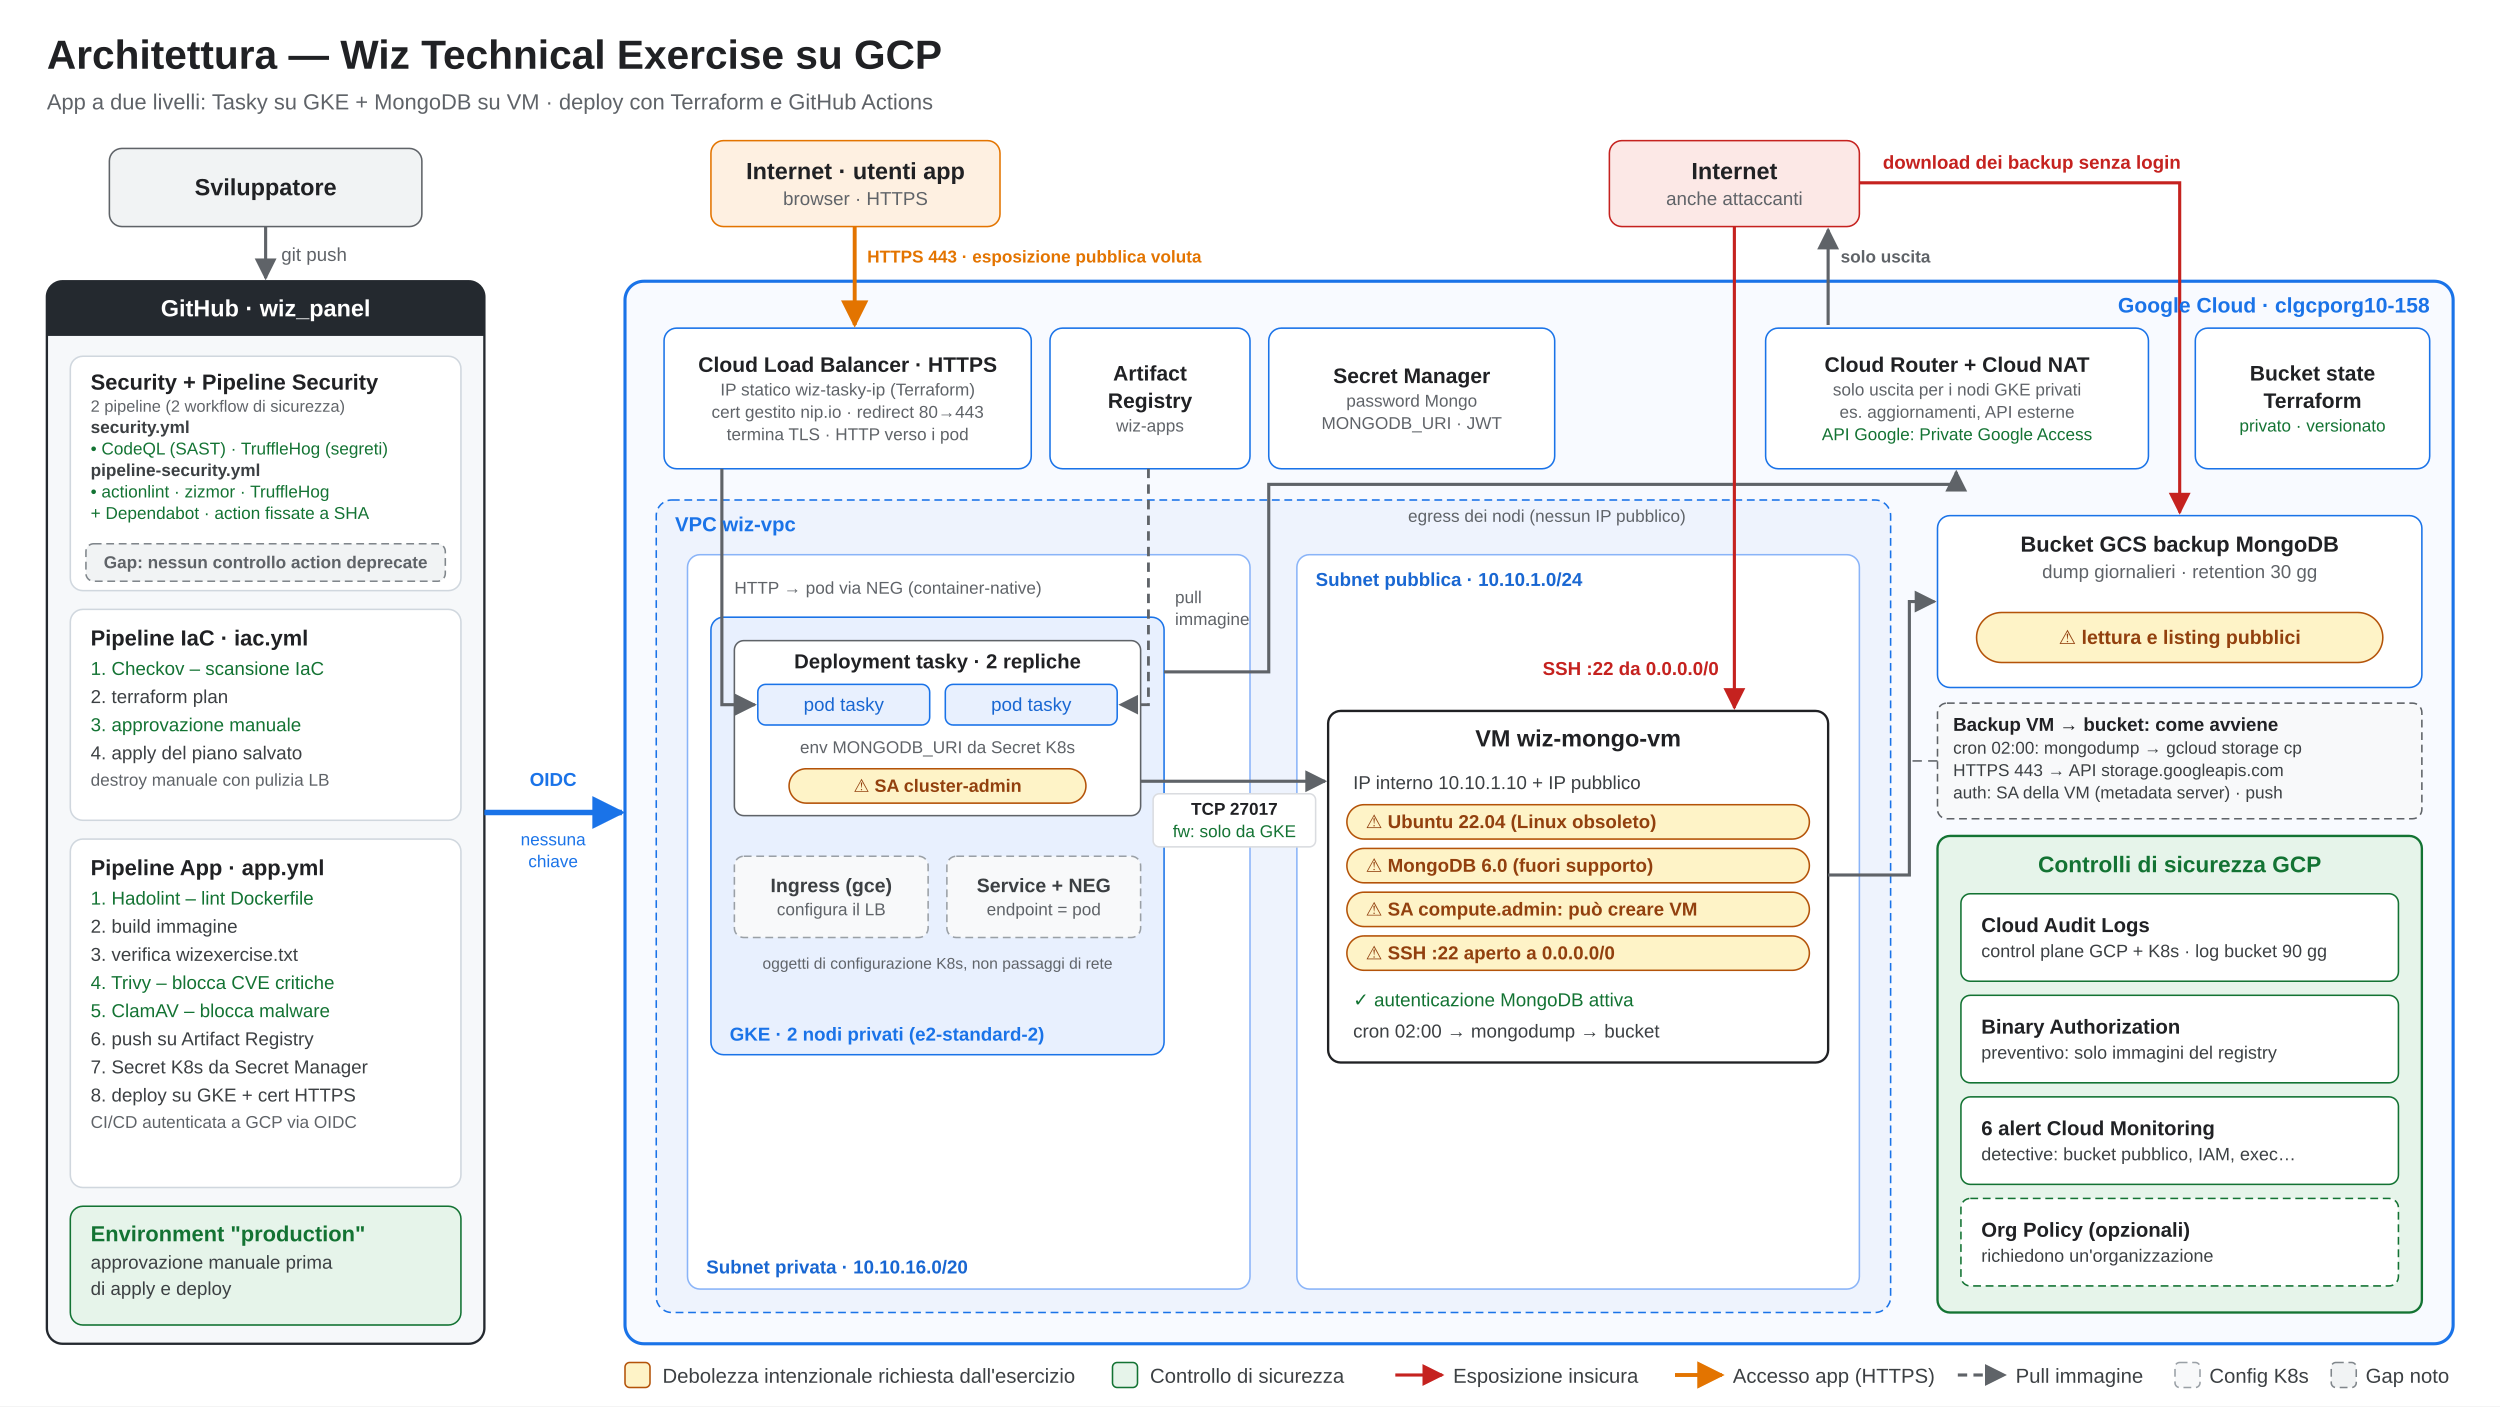
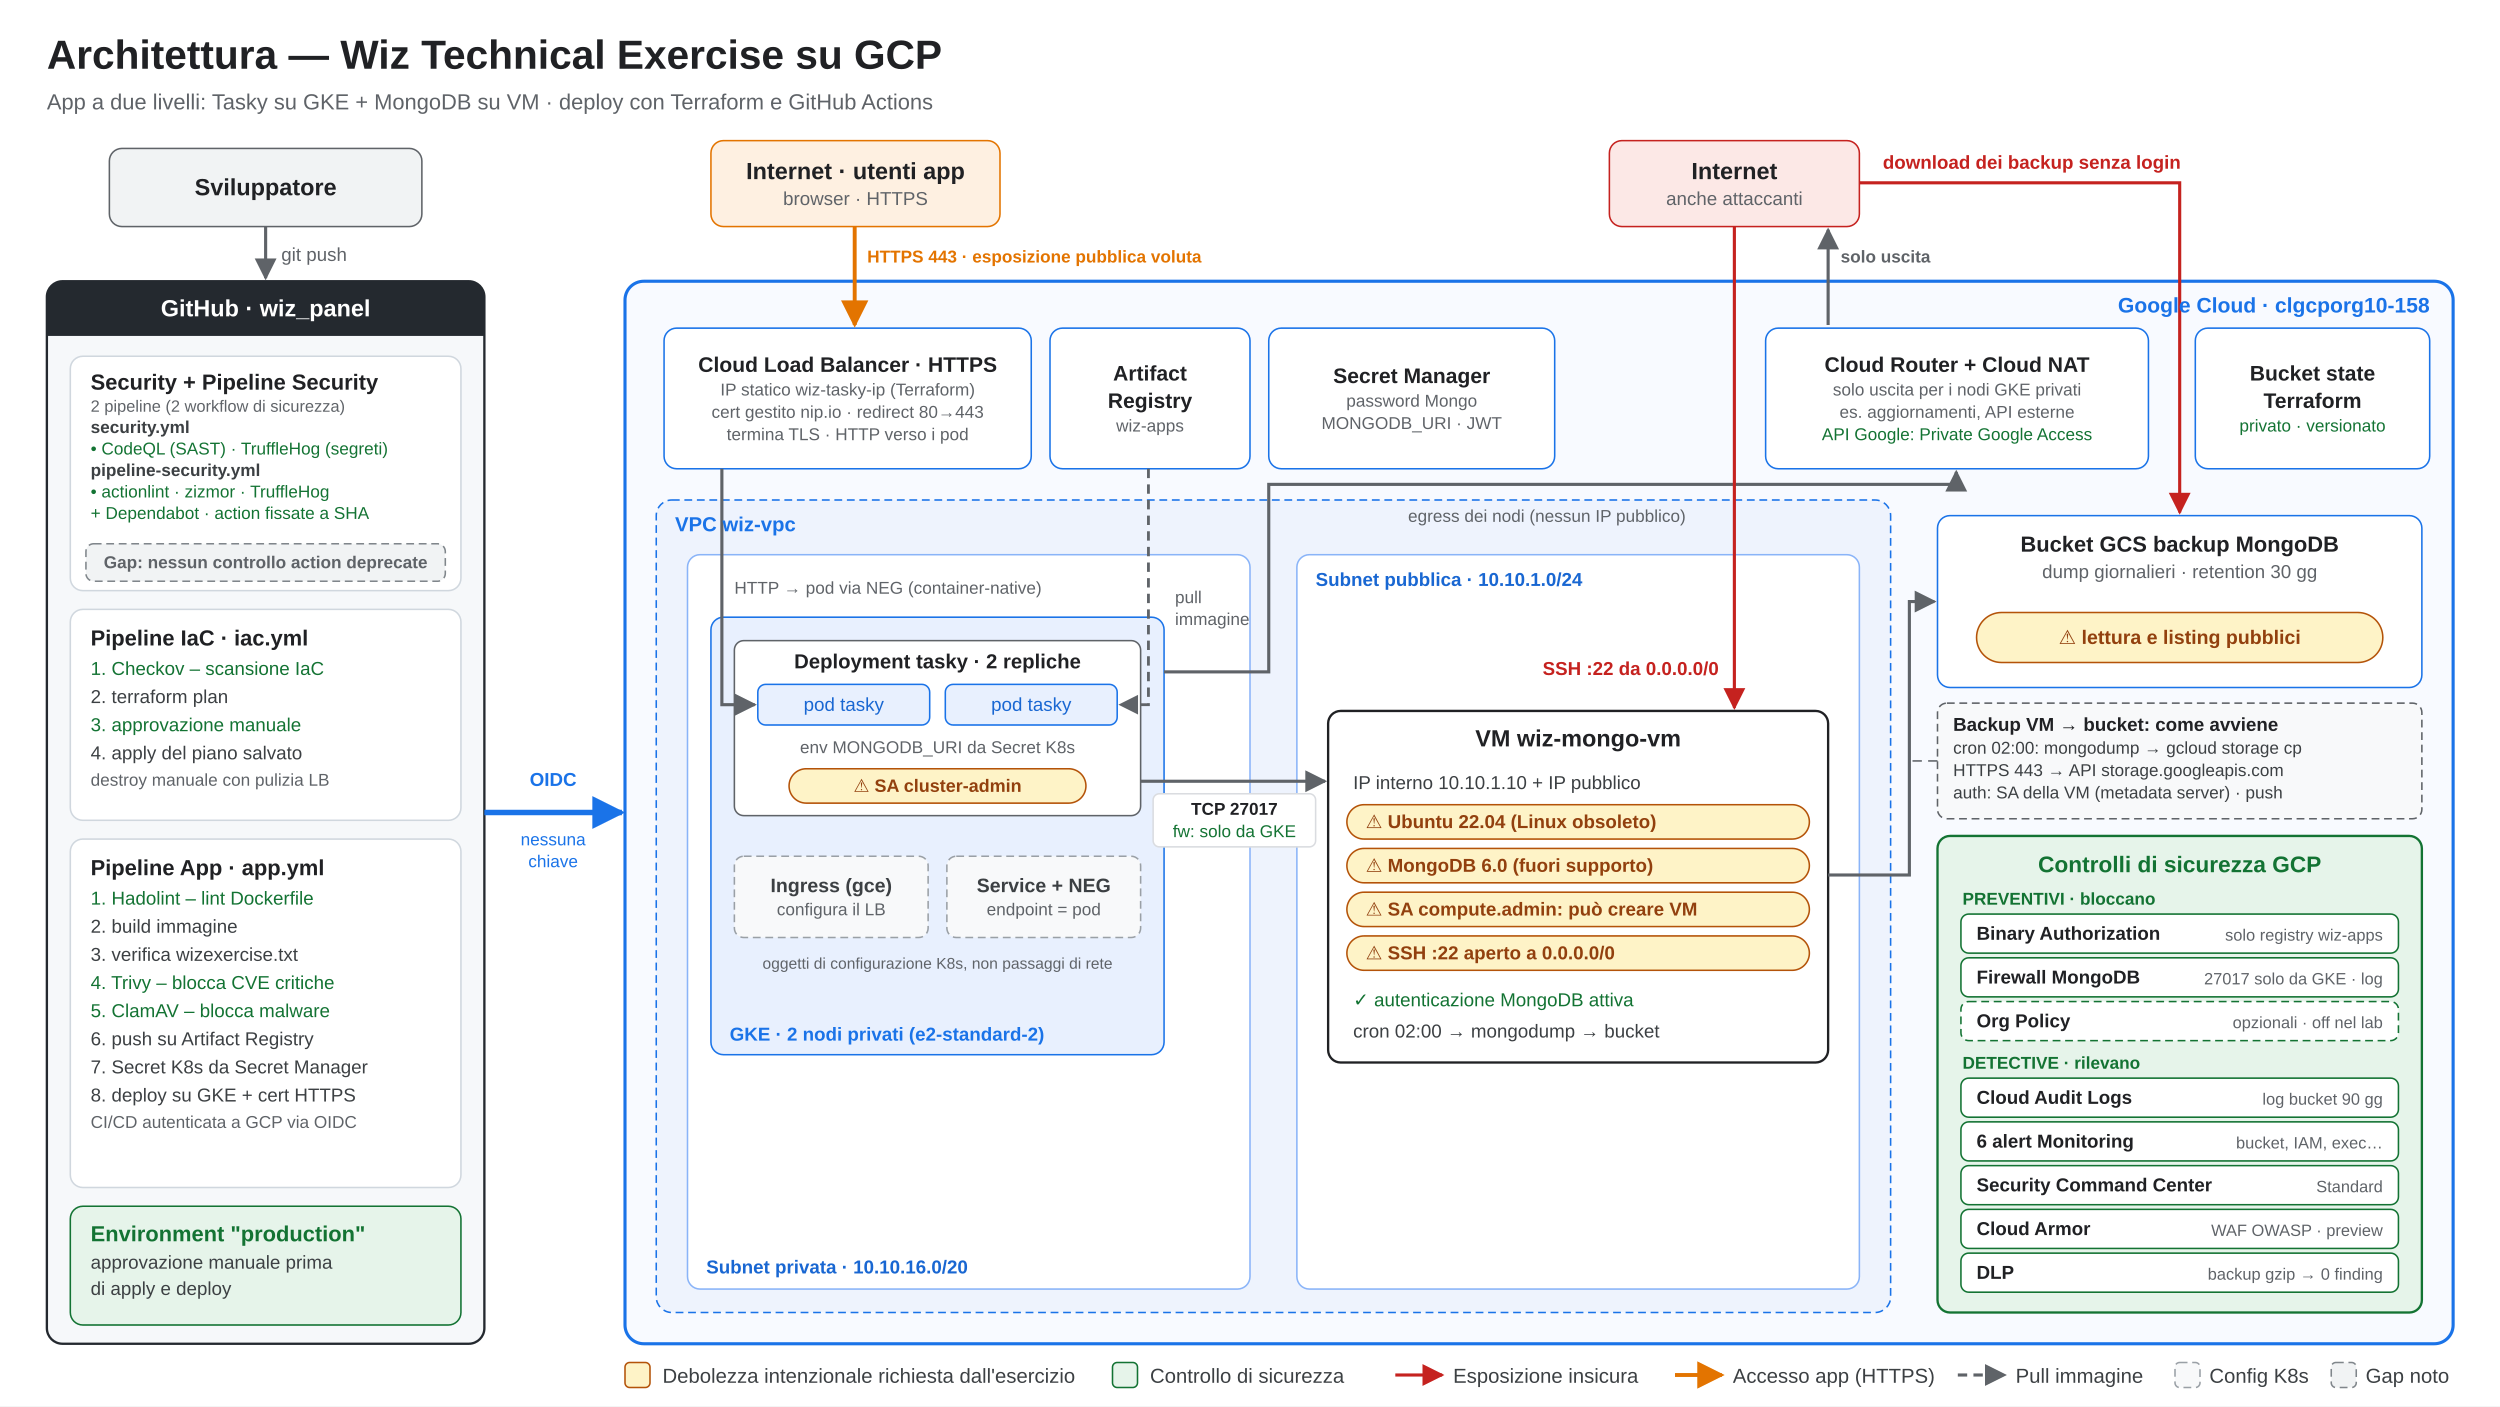
<svg xmlns="http://www.w3.org/2000/svg" viewBox="0 0 1600 900" width="1600" height="900" font-family="Segoe UI, Arial, sans-serif">
  <defs>
    <marker id="arr" viewBox="0 0 10 10" refX="9" refY="5" markerWidth="7" markerHeight="7" orient="auto-start-reverse">
      <path d="M0,0 L10,5 L0,10 z" fill="#5F6368" />
    </marker>
    <marker id="arrRed" viewBox="0 0 10 10" refX="9" refY="5" markerWidth="7" markerHeight="7" orient="auto-start-reverse">
      <path d="M0,0 L10,5 L0,10 z" fill="#C5221F" />
    </marker>
    <marker id="arrBlue" viewBox="0 0 10 10" refX="9" refY="5" markerWidth="6" markerHeight="6" orient="auto-start-reverse">
      <path d="M0,0 L10,5 L0,10 z" fill="#1A73E8" />
    </marker>
    <marker id="arrOrg" viewBox="0 0 10 10" refX="9" refY="5" markerWidth="7" markerHeight="7" orient="auto-start-reverse">
      <path d="M0,0 L10,5 L0,10 z" fill="#E37400" />
    </marker>
  </defs>
  <rect x="0" y="0" width="1600" height="900" fill="#FFFFFF" />
  <rect x="70" y="95" width="200" height="50" rx="8" fill="#F1F3F4" stroke="#5F6368" stroke-width="1" />
  <text x="170" y="124.95" font-size="15" font-weight="700" fill="#202124" text-anchor="middle">Sviluppatore</text>
  <rect x="455" y="90" width="185" height="55" rx="8" fill="#FEF0E1" stroke="#E37400" stroke-width="1" />
  <text x="547.5" y="114.65" font-size="15" font-weight="700" fill="#202124" text-anchor="middle">Internet · utenti app</text>
  <text x="547.5" y="131.21" font-size="12" fill="#5F6368" text-anchor="middle">browser · HTTPS</text>
  <rect x="1030" y="90" width="160" height="55" rx="8" fill="#FCE8E6" stroke="#C5221F" stroke-width="1" />
  <text x="1110" y="114.65" font-size="15" font-weight="700" fill="#202124" text-anchor="middle">Internet</text>
  <text x="1110" y="131.21" font-size="12" fill="#5F6368" text-anchor="middle">anche attaccanti</text>
  <rect x="30" y="180" width="280" height="680" rx="10" fill="#F6F8FA" stroke="#24292F" stroke-width="1.5" />
  <path d="M40,180 H300 A10,10 0 0 1 310,190 V215 H30 V190 A10,10 0 0 1 40,180 Z" fill="#24292F" />
  <text x="170" y="202.45" font-size="15" font-weight="700" fill="#FFFFFF" text-anchor="middle">GitHub · wiz_panel</text>
  <rect x="45" y="228" width="250" height="150" rx="8" fill="#FFFFFF" stroke="#D0D7DE" stroke-width="1" />
  <text x="58" y="249.37" font-size="14" font-weight="700" fill="#202124">Security + Pipeline Security</text>
  <text x="58" y="263.53" font-size="10.5" fill="#5F6368">2 pipeline (2 workflow di sicurezza)</text>
  <text x="58" y="277.13" font-size="11" font-weight="700" fill="#3C4043">security.yml</text>
  <text x="58" y="290.88" font-size="11" fill="#137333">• CodeQL (SAST) · TruffleHog (segreti)</text>
  <text x="58" y="304.63" font-size="11" font-weight="700" fill="#3C4043">pipeline-security.yml</text>
  <text x="58" y="318.38" font-size="11" fill="#137333">• actionlint · zizmor · TruffleHog</text>
  <text x="58" y="332.13" font-size="11" fill="#137333">+ Dependabot · action fissate a SHA</text>
  <rect x="55" y="348" width="230" height="24" rx="5" fill="#F1F3F4" stroke="#80868B" stroke-width="1" stroke-dasharray="5 3" />
  <text x="170" y="363.63" font-size="11" font-weight="700" fill="#5F6368" text-anchor="middle">Gap: nessun controllo action deprecate</text>
  <rect x="45" y="390" width="250" height="135" rx="8" fill="#FFFFFF" stroke="#D0D7DE" stroke-width="1" />
  <text x="58" y="413.12" font-size="14" font-weight="700" fill="#202124">Pipeline IaC · iac.yml</text>
  <text x="58" y="431.96" font-size="12" fill="#137333">1. Checkov – scansione IaC</text>
  <text x="58" y="449.96" font-size="12" fill="#3C4043">2. terraform plan</text>
  <text x="58" y="467.96" font-size="12" fill="#137333">3. approvazione manuale</text>
  <text x="58" y="485.96" font-size="12" fill="#3C4043">4. apply del piano salvato</text>
  <text x="58" y="502.88" font-size="11" fill="#5F6368">destroy manuale con pulizia LB</text>
  <rect x="45" y="537" width="250" height="223" rx="8" fill="#FFFFFF" stroke="#D0D7DE" stroke-width="1" />
  <text x="58" y="560.12" font-size="14" font-weight="700" fill="#202124">Pipeline App · app.yml</text>
  <text x="58" y="578.96" font-size="12" fill="#137333">1. Hadolint – lint Dockerfile</text>
  <text x="58" y="596.96" font-size="12" fill="#3C4043">2. build immagine</text>
  <text x="58" y="614.96" font-size="12" fill="#3C4043">3. verifica wizexercise.txt</text>
  <text x="58" y="632.96" font-size="12" fill="#137333">4. Trivy – blocca CVE critiche</text>
  <text x="58" y="650.96" font-size="12" fill="#137333">5. ClamAV – blocca malware</text>
  <text x="58" y="668.96" font-size="12" fill="#3C4043">6. push su Artifact Registry</text>
  <text x="58" y="686.96" font-size="12" fill="#3C4043">7. Secret K8s da Secret Manager</text>
  <text x="58" y="704.96" font-size="12" fill="#3C4043">8. deploy su GKE + cert HTTPS</text>
  <text x="58" y="721.88" font-size="11" fill="#5F6368">CI/CD autenticata a GCP via OIDC</text>
  <rect x="45" y="772" width="250" height="76" rx="8" fill="#E6F4EA" stroke="#137333" stroke-width="1" />
  <text x="58" y="794.42" font-size="14" font-weight="700" fill="#137333">Environment "production"</text>
  <text x="58" y="811.96" font-size="12" fill="#3C4043">approvazione manuale prima</text>
  <text x="58" y="828.76" font-size="12" fill="#3C4043">di apply e deploy</text>
  <rect x="400" y="180" width="1170" height="680" rx="12" fill="#F8FAFF" stroke="#1A73E8" stroke-width="2" />
  <rect x="425" y="210" width="235" height="90" rx="8" fill="#FFFFFF" stroke="#1A73E8" stroke-width="1" />
  <text x="542.5" y="238.01" font-size="13.5" font-weight="700" fill="#202124" text-anchor="middle">Cloud Load Balancer · HTTPS</text>
  <text x="542.5" y="253.11" font-size="11" fill="#5F6368" text-anchor="middle">IP statico wiz-tasky-ip (Terraform)</text>
  <text x="542.5" y="267.41" font-size="11" fill="#5F6368" text-anchor="middle">cert gestito nip.io · redirect 80→443</text>
  <text x="542.5" y="281.71" font-size="11" fill="#5F6368" text-anchor="middle">termina TLS · HTTP verso i pod</text>
  <rect x="672" y="210" width="128" height="90" rx="8" fill="#FFFFFF" stroke="#1A73E8" stroke-width="1" />
  <text x="736" y="243.53" font-size="13.5" font-weight="700" fill="#202124" text-anchor="middle">Artifact</text>
  <text x="736" y="261.08" font-size="13.5" font-weight="700" fill="#202124" text-anchor="middle">Registry</text>
  <text x="736" y="276.18" font-size="11" fill="#5F6368" text-anchor="middle">wiz-apps</text>
  <rect x="812" y="210" width="183" height="90" rx="8" fill="#FFFFFF" stroke="#1A73E8" stroke-width="1" />
  <text x="903.5" y="245.16" font-size="13.5" font-weight="700" fill="#202124" text-anchor="middle">Secret Manager</text>
  <text x="903.5" y="260.26" font-size="11" fill="#5F6368" text-anchor="middle">password Mongo</text>
  <text x="903.5" y="274.56" font-size="11" fill="#5F6368" text-anchor="middle">MONGODB_URI · JWT</text>
  <rect x="1130" y="210" width="245" height="90" rx="8" fill="#FFFFFF" stroke="#1A73E8" stroke-width="1" />
  <text x="1252.5" y="238.01" font-size="13.5" font-weight="700" fill="#202124" text-anchor="middle">Cloud Router + Cloud NAT</text>
  <text x="1252.5" y="253.11" font-size="11" fill="#5F6368" text-anchor="middle">solo uscita per i nodi GKE privati</text>
  <text x="1252.5" y="267.41" font-size="11" fill="#5F6368" text-anchor="middle">es. aggiornamenti, API esterne</text>
  <text x="1252.5" y="281.71" font-size="11" fill="#137333" text-anchor="middle">API Google: Private Google Access</text>
  <rect x="1405" y="210" width="150" height="90" rx="8" fill="#FFFFFF" stroke="#1A73E8" stroke-width="1" />
  <text x="1480" y="243.53" font-size="13.5" font-weight="700" fill="#202124" text-anchor="middle">Bucket state</text>
  <text x="1480" y="261.08" font-size="13.5" font-weight="700" fill="#202124" text-anchor="middle">Terraform</text>
  <text x="1480" y="276.18" font-size="11" fill="#137333" text-anchor="middle">privato · versionato</text>
  <rect x="420" y="320" width="790" height="520" rx="10" fill="#EEF3FD" stroke="#1A73E8" stroke-width="1" stroke-dasharray="5 3" />
  <rect x="440" y="355" width="360" height="470" rx="8" fill="#FFFFFF" stroke="#8AB4F8" stroke-width="1" />
  <rect x="455" y="395" width="290" height="280" rx="8" fill="#E8F0FE" stroke="#1A73E8" stroke-width="1" />
  <rect x="470" y="410" width="260" height="112" rx="6" fill="#FFFFFF" stroke="#5F6368" stroke-width="1" />
  <text x="600" y="427.74" font-size="13" font-weight="700" fill="#202124" text-anchor="middle">Deployment tasky · 2 repliche</text>
  <rect x="485" y="438" width="110" height="26" rx="5" fill="#E8F0FE" stroke="#1A73E8" stroke-width="1" />
  <text x="540" y="454.96" font-size="12" fill="#1967D2" text-anchor="middle">pod tasky</text>
  <rect x="605" y="438" width="110" height="26" rx="5" fill="#E8F0FE" stroke="#1A73E8" stroke-width="1" />
  <text x="660" y="454.96" font-size="12" fill="#1967D2" text-anchor="middle">pod tasky</text>
  <rect x="505" y="492" width="190" height="22" rx="11" fill="#FEF3C7" stroke="#B45309" stroke-width="1" />
  <text x="600" y="506.8" font-size="11.5" font-weight="700" fill="#92400E" text-anchor="middle">⚠ SA cluster-admin</text>
  <rect x="470" y="548" width="124" height="52" rx="6" fill="#F8F9FA" stroke="#9AA0A6" stroke-width="1" stroke-dasharray="5 3" />
  <text x="532" y="570.98" font-size="12.5" font-weight="700" fill="#3C4043" text-anchor="middle">Ingress (gce)</text>
  <text x="532" y="585.76" font-size="11" fill="#5F6368" text-anchor="middle">configura il LB</text>
  <rect x="606" y="548" width="124" height="52" rx="6" fill="#F8F9FA" stroke="#9AA0A6" stroke-width="1" stroke-dasharray="5 3" />
  <text x="668" y="570.98" font-size="12.5" font-weight="700" fill="#3C4043" text-anchor="middle">Service + NEG</text>
  <text x="668" y="585.76" font-size="11" fill="#5F6368" text-anchor="middle">endpoint = pod</text>
  <rect x="830" y="355" width="360" height="470" rx="8" fill="#FFFFFF" stroke="#8AB4F8" stroke-width="1" />
  <rect x="850" y="455" width="320" height="225" rx="8" fill="#FFFFFF" stroke="#202124" stroke-width="1.5" />
  <text x="1010" y="477.7" font-size="15" font-weight="700" fill="#202124" text-anchor="middle">VM wiz-mongo-vm</text>
  <rect x="862" y="515" width="296" height="22" rx="11" fill="#FEF3C7" stroke="#B45309" stroke-width="1" />
  <text x="874" y="529.96" font-size="12" font-weight="700" fill="#92400E">⚠ Ubuntu 22.04 (Linux obsoleto)</text>
  <rect x="862" y="543" width="296" height="22" rx="11" fill="#FEF3C7" stroke="#B45309" stroke-width="1" />
  <text x="874" y="557.96" font-size="12" font-weight="700" fill="#92400E">⚠ MongoDB 6.0 (fuori supporto)</text>
  <rect x="862" y="571" width="296" height="22" rx="11" fill="#FEF3C7" stroke="#B45309" stroke-width="1" />
  <text x="874" y="585.96" font-size="12" font-weight="700" fill="#92400E">⚠ SA compute.admin: può creare VM</text>
  <rect x="862" y="599" width="296" height="22" rx="11" fill="#FEF3C7" stroke="#B45309" stroke-width="1" />
  <text x="874" y="613.96" font-size="12" font-weight="700" fill="#92400E">⚠ SSH :22 aperto a 0.0.0.0/0</text>
  <rect x="1240" y="330" width="310" height="110" rx="8" fill="#FFFFFF" stroke="#1A73E8" stroke-width="1" />
  <text x="1395" y="353.07" font-size="14" font-weight="700" fill="#202124" text-anchor="middle">Bucket GCS backup MongoDB</text>
  <text x="1395" y="369.96" font-size="12" fill="#5F6368" text-anchor="middle">dump giornalieri · retention 30 gg</text>
  <rect x="1265" y="392" width="260" height="32" rx="16" fill="#FEF3C7" stroke="#B45309" stroke-width="1" />
  <text x="1395" y="412.13" font-size="12.5" font-weight="700" fill="#92400E" text-anchor="middle">⚠ lettura e listing pubblici</text>
  <rect x="1240" y="450" width="310" height="74" rx="6" fill="#F8F9FA" stroke="#5F6368" stroke-width="1" stroke-dasharray="5 3" />
  <text x="1250" y="467.76" font-size="12" font-weight="700" fill="#202124">Backup VM → bucket: come avviene</text>
  <text x="1250" y="482.38" font-size="11" fill="#3C4043">cron 02:00: mongodump → gcloud storage cp</text>
  <text x="1250" y="496.68" font-size="11" fill="#3C4043">HTTPS 443 → API storage.googleapis.com</text>
  <text x="1250" y="510.98" font-size="11" fill="#3C4043">auth: SA della VM (metadata server) · push</text>
  <rect x="1240" y="535" width="310" height="305" rx="8" fill="#E6F4EA" stroke="#137333" stroke-width="1.5" />
  <text x="1395" y="558.21" font-size="14.5" font-weight="700" fill="#137333" text-anchor="middle">Controlli di sicurezza GCP</text>
-   <rect x="1255" y="572" width="280" height="56" rx="6" fill="#FFFFFF" stroke="#137333" stroke-width="1" />
-   <text x="1268" y="596.53" font-size="13" font-weight="700" fill="#202124">Cloud Audit Logs</text>
-   <text x="1268" y="612.57" font-size="11.5" fill="#3C4043">control plane GCP + K8s · log bucket 90 gg</text>
-   <rect x="1255" y="637" width="280" height="56" rx="6" fill="#FFFFFF" stroke="#137333" stroke-width="1" />
-   <text x="1268" y="661.53" font-size="13" font-weight="700" fill="#202124">Binary Authorization</text>
-   <text x="1268" y="677.57" font-size="11.5" fill="#3C4043">preventivo: solo immagini del registry</text>
-   <rect x="1255" y="702" width="280" height="56" rx="6" fill="#FFFFFF" stroke="#137333" stroke-width="1" />
-   <text x="1268" y="726.53" font-size="13" font-weight="700" fill="#202124">6 alert Cloud Monitoring</text>
-   <text x="1268" y="742.57" font-size="11.5" fill="#3C4043">detective: bucket pubblico, IAM, exec…</text>
-   <rect x="1255" y="767" width="280" height="56" rx="6" fill="#FFFFFF" stroke="#137333" stroke-width="1" stroke-dasharray="5 3" />
-   <text x="1268" y="791.53" font-size="13" font-weight="700" fill="#202124">Org Policy (opzionali)</text>
-   <text x="1268" y="807.57" font-size="11.5" fill="#3C4043">richiedono un'organizzazione</text>
+   <rect x="1255" y="585" width="280" height="25" rx="5" fill="#FFFFFF" stroke="#137333" stroke-width="1" />
+   <text x="1265" y="601.46" font-size="12" font-weight="700" fill="#202124">Binary Authorization</text>
+   <rect x="1255" y="613" width="280" height="25" rx="5" fill="#FFFFFF" stroke="#137333" stroke-width="1" />
+   <text x="1265" y="629.46" font-size="12" font-weight="700" fill="#202124">Firewall MongoDB</text>
+   <rect x="1255" y="641" width="280" height="25" rx="5" fill="#FFFFFF" stroke="#137333" stroke-width="1" stroke-dasharray="5 3" />
+   <text x="1265" y="657.46" font-size="12" font-weight="700" fill="#202124">Org Policy</text>
+   <rect x="1255" y="690" width="280" height="25" rx="5" fill="#FFFFFF" stroke="#137333" stroke-width="1" />
+   <text x="1265" y="706.46" font-size="12" font-weight="700" fill="#202124">Cloud Audit Logs</text>
+   <rect x="1255" y="718" width="280" height="25" rx="5" fill="#FFFFFF" stroke="#137333" stroke-width="1" />
+   <text x="1265" y="734.46" font-size="12" font-weight="700" fill="#202124">6 alert Monitoring</text>
+   <rect x="1255" y="746" width="280" height="25" rx="5" fill="#FFFFFF" stroke="#137333" stroke-width="1" />
+   <text x="1265" y="762.46" font-size="12" font-weight="700" fill="#202124">Security Command Center</text>
+   <rect x="1255" y="774" width="280" height="25" rx="5" fill="#FFFFFF" stroke="#137333" stroke-width="1" />
+   <text x="1265" y="790.46" font-size="12" font-weight="700" fill="#202124">Cloud Armor</text>
+   <rect x="1255" y="802" width="280" height="25" rx="5" fill="#FFFFFF" stroke="#137333" stroke-width="1" />
+   <text x="1265" y="818.46" font-size="12" font-weight="700" fill="#202124">DLP</text>
  <rect x="400" y="872" width="16" height="16" rx="3" fill="#FEF3C7" stroke="#B45309" stroke-width="1" />
  <rect x="712" y="872" width="16" height="16" rx="3" fill="#E6F4EA" stroke="#137333" stroke-width="1" />
  <rect x="1392" y="872" width="16" height="16" rx="3" fill="#F8F9FA" stroke="#9AA0A6" stroke-width="1" stroke-dasharray="5 3" />
  <rect x="1492" y="872" width="16" height="16" rx="3" fill="#F1F3F4" stroke="#80868B" stroke-width="1" stroke-dasharray="5 3" />
  <line x1="170" y1="145" x2="170" y2="178" stroke="#5F6368" stroke-width="2" marker-end="url(#arr)" />
  <line x1="310" y1="520" x2="398" y2="520" stroke="#1A73E8" stroke-width="3.5" marker-end="url(#arrBlue)" />
  <line x1="547" y1="145" x2="547" y2="208" stroke="#E37400" stroke-width="2.5" marker-end="url(#arrOrg)" />
  <path d="M462,300 L462,451 L483,451" fill="none" stroke="#5F6368" stroke-width="2" marker-end="url(#arr)" />
  <path d="M735,300 L735,451 L717,451" fill="none" stroke="#5F6368" stroke-width="1.8" stroke-dasharray="6 4" marker-end="url(#arr)" />
  <line x1="730" y1="500" x2="848" y2="500" stroke="#5F6368" stroke-width="2" marker-end="url(#arr)" />
  <path d="M745,430 L812,430 L812,310 L1252,310 L1252,302" fill="none" stroke="#5F6368" stroke-width="2" marker-end="url(#arr)" />
  <line x1="1170" y1="208" x2="1170" y2="147" stroke="#5F6368" stroke-width="2" marker-end="url(#arr)" />
  <line x1="1110" y1="145" x2="1110" y2="453" stroke="#C5221F" stroke-width="2" marker-end="url(#arrRed)" />
  <path d="M1190,117 L1395,117 L1395,328" fill="none" stroke="#C5221F" stroke-width="2" marker-end="url(#arrRed)" />
  <path d="M1170,560 L1222,560 L1222,385 L1238,385" fill="none" stroke="#5F6368" stroke-width="2" marker-end="url(#arr)" />
  <line x1="1224" y1="487" x2="1240" y2="487" stroke="#5F6368" stroke-width="1" stroke-dasharray="6 4" />
  <line x1="893" y1="880" x2="923" y2="880" stroke="#C5221F" stroke-width="2" marker-end="url(#arrRed)" />
  <line x1="1072" y1="880" x2="1102" y2="880" stroke="#E37400" stroke-width="2.5" marker-end="url(#arrOrg)" />
  <line x1="1253" y1="880" x2="1283" y2="880" stroke="#5F6368" stroke-width="2" stroke-dasharray="6 4" marker-end="url(#arr)" />
  <rect x="738" y="508" width="104" height="34" rx="4" fill="#FFFFFF" stroke="#DADCE0" stroke-width="1" />
  <text x="790" y="521.48" font-size="11" font-weight="700" fill="#202124" text-anchor="middle">TCP 27017</text>
  <text x="790" y="535.78" font-size="11" fill="#137333" text-anchor="middle">fw: solo da GKE</text>
  <text x="30" y="44" font-size="26" font-weight="700" fill="#202124">Architettura — Wiz Technical Exercise su GCP</text>
  <text x="30" y="70" font-size="14" fill="#5F6368">App a due livelli: Tasky su GKE + MongoDB su VM · deploy con Terraform e GitHub Actions</text>
  <text x="1555" y="200" font-size="13.5" font-weight="700" fill="#1A73E8" text-anchor="end">Google Cloud · clgcporg10-158</text>
  <text x="432" y="340" font-size="13" font-weight="700" fill="#1A73E8">VPC wiz-vpc</text>
  <text x="452" y="815" font-size="12" font-weight="700" fill="#1967D2">Subnet privata · 10.10.16.0/20</text>
  <text x="470" y="380" font-size="11" fill="#5F6368">HTTP → pod via NEG (container-native)</text>
  <text x="467" y="666" font-size="12" font-weight="700" fill="#1A73E8">GKE · 2 nodi privati (e2-standard-2)</text>
  <text x="600" y="482" font-size="11" fill="#5F6368" text-anchor="middle">env MONGODB_URI da Secret K8s</text>
  <text x="600" y="620" font-size="10" fill="#5F6368" text-anchor="middle">oggetti di configurazione K8s, non passaggi di rete</text>
  <text x="842" y="375" font-size="12" font-weight="700" fill="#1967D2">Subnet pubblica · 10.10.1.0/24</text>
  <text x="866" y="505" font-size="12" fill="#3C4043">IP interno 10.10.1.10 + IP pubblico</text>
  <text x="866" y="644" font-size="12" fill="#137333">✓ autenticazione MongoDB attiva</text>
  <text x="866" y="664" font-size="12" fill="#3C4043">cron 02:00 → mongodump → bucket</text>
+   <text x="1256" y="579" font-size="11" font-weight="700" fill="#137333">PREVENTIVI · bloccano</text>
+   <text x="1256" y="684" font-size="11" font-weight="700" fill="#137333">DETECTIVE · rilevano</text>
+   <text x="1525" y="602" font-size="10.5" fill="#5F6368" text-anchor="end">solo registry wiz-apps</text>
+   <text x="1525" y="630" font-size="10.5" fill="#5F6368" text-anchor="end">27017 solo da GKE · log</text>
+   <text x="1525" y="658" font-size="10.5" fill="#5F6368" text-anchor="end">opzionali · off nel lab</text>
+   <text x="1525" y="707" font-size="10.5" fill="#5F6368" text-anchor="end">log bucket 90 gg</text>
+   <text x="1525" y="735" font-size="10.5" fill="#5F6368" text-anchor="end">bucket, IAM, exec…</text>
+   <text x="1525" y="763" font-size="10.5" fill="#5F6368" text-anchor="end">Standard</text>
+   <text x="1525" y="791" font-size="10.5" fill="#5F6368" text-anchor="end">WAF OWASP · preview</text>
+   <text x="1525" y="819" font-size="10.5" fill="#5F6368" text-anchor="end">backup gzip → 0 finding</text>
  <text x="180" y="167" font-size="12" fill="#5F6368">git push</text>
  <text x="354" y="503" font-size="12" font-weight="700" fill="#1A73E8" text-anchor="middle">OIDC</text>
  <text x="354" y="541" font-size="11" fill="#1A73E8" text-anchor="middle">nessuna</text>
  <text x="354" y="555" font-size="11" fill="#1A73E8" text-anchor="middle">chiave</text>
  <text x="555" y="168" font-size="11" font-weight="700" fill="#E37400">HTTPS 443 · esposizione pubblica voluta</text>
  <text x="752" y="386" font-size="11" fill="#5F6368">pull</text>
  <text x="752" y="400" font-size="11" fill="#5F6368">immagine</text>
  <text x="990" y="334" font-size="11" fill="#5F6368" text-anchor="middle">egress dei nodi (nessun IP pubblico)</text>
  <text x="1178" y="168" font-size="11" font-weight="700" fill="#5F6368">solo uscita</text>
  <text x="1100" y="432" font-size="12" font-weight="700" fill="#C5221F" text-anchor="end">SSH :22 da 0.0.0.0/0</text>
  <text x="1205" y="108" font-size="12" font-weight="700" fill="#C5221F">download dei backup senza login</text>
  <text x="424" y="885" font-size="13" fill="#3C4043">Debolezza intenzionale richiesta dall'esercizio</text>
  <text x="736" y="885" font-size="13" fill="#3C4043">Controllo di sicurezza</text>
  <text x="930" y="885" font-size="13" fill="#3C4043">Esposizione insicura</text>
  <text x="1109" y="885" font-size="13" fill="#3C4043">Accesso app (HTTPS)</text>
  <text x="1290" y="885" font-size="13" fill="#3C4043">Pull immagine</text>
  <text x="1414" y="885" font-size="13" fill="#3C4043">Config K8s</text>
  <text x="1514" y="885" font-size="13" fill="#3C4043">Gap noto</text>
</svg>
